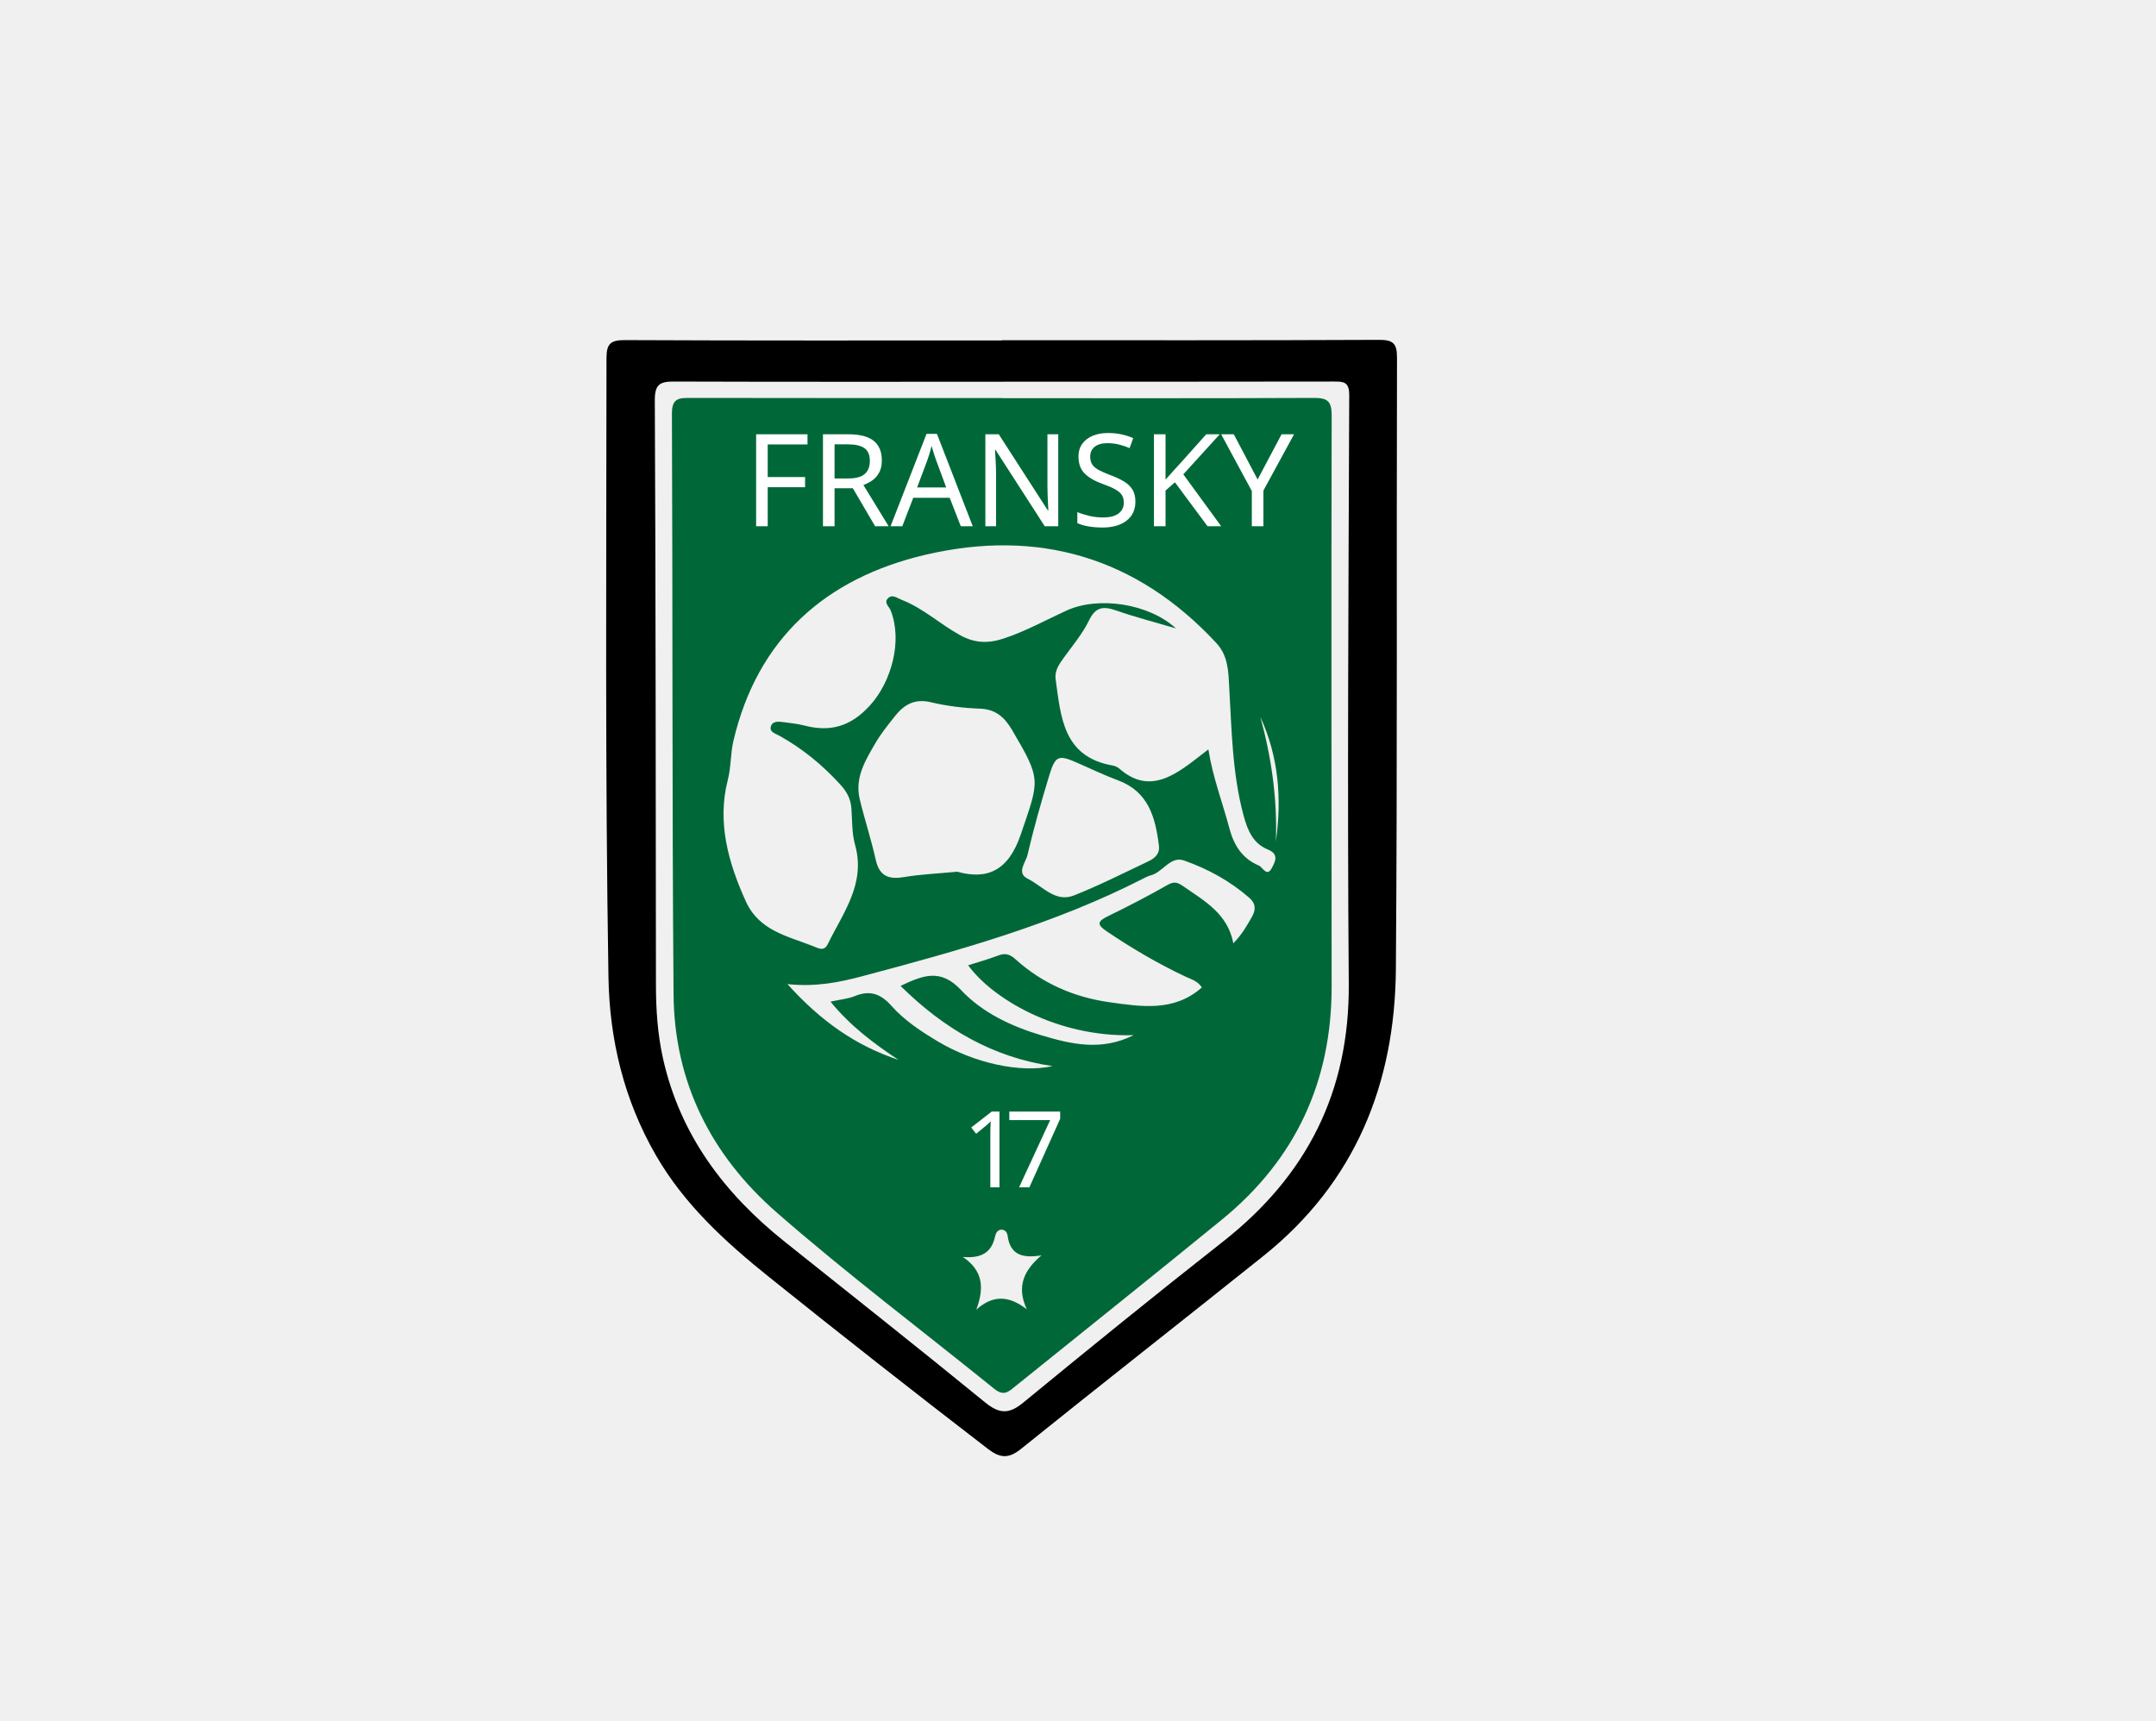
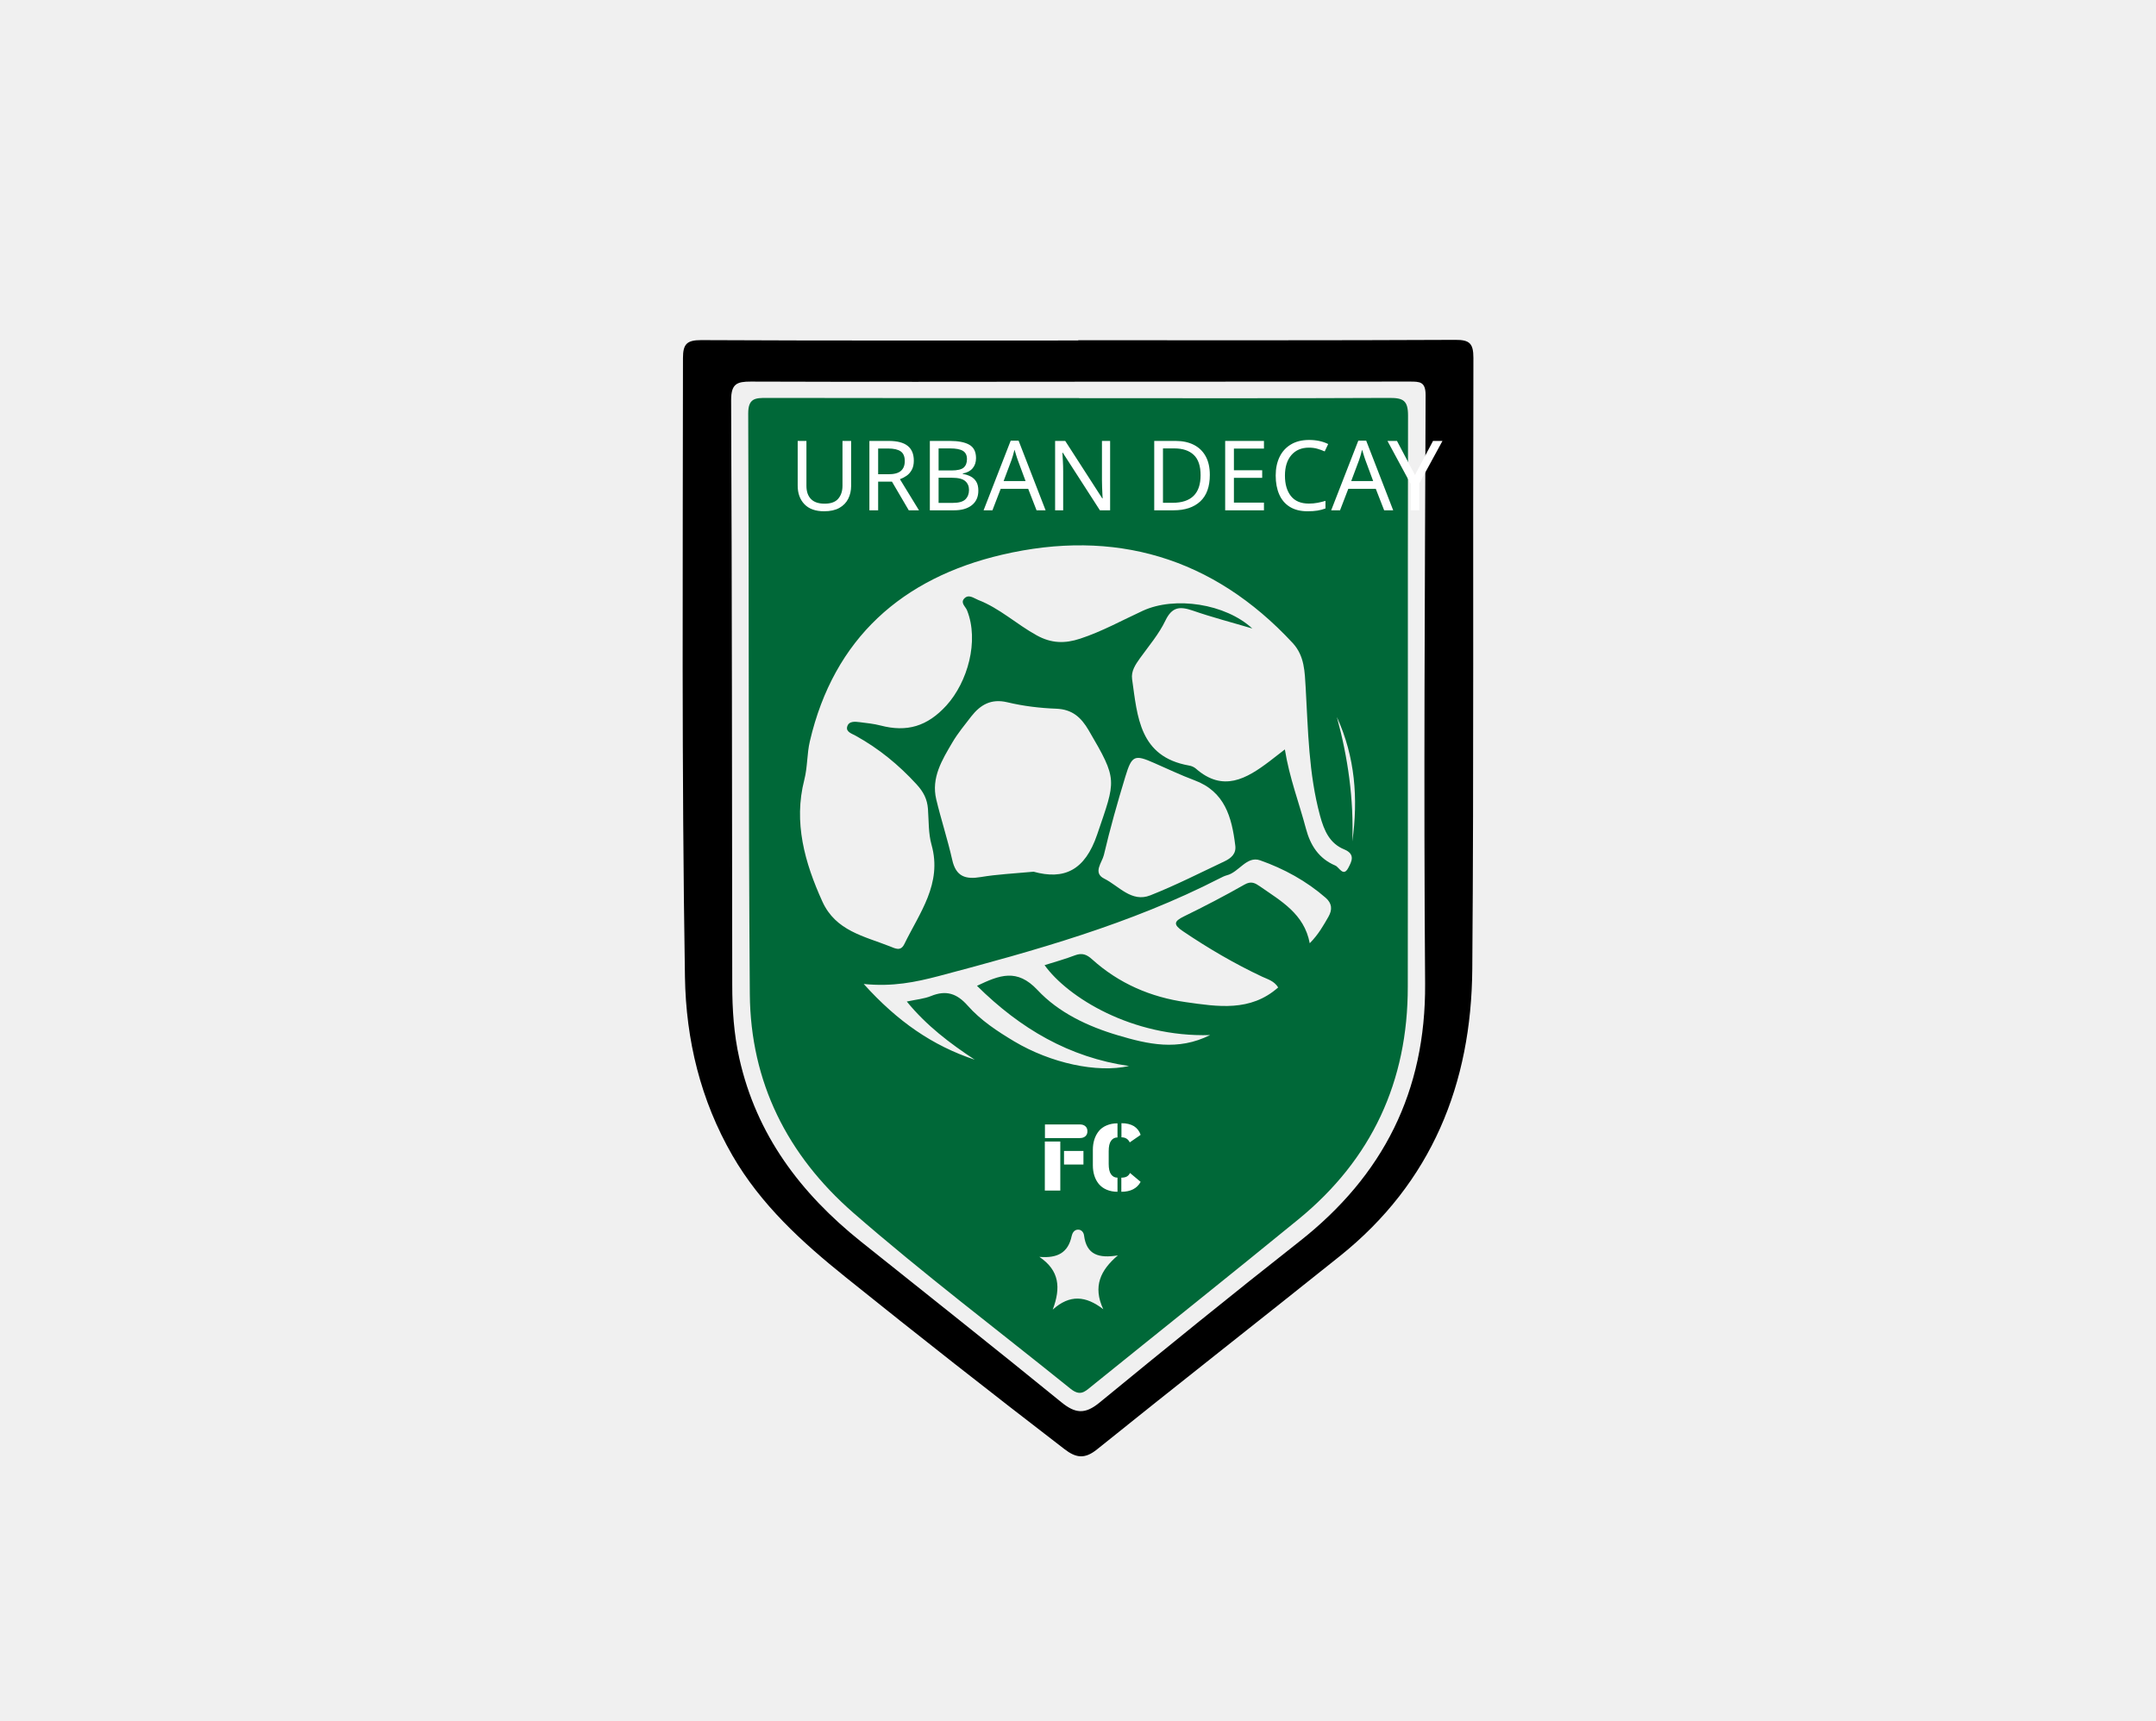
- <svg xmlns="http://www.w3.org/2000/svg" id="Layer_1" data-name="Layer 1" viewBox="0 0 1741.59 1389.89">
-   <defs>
-     <style>
-       .cls-1 {
-         font-size: 85.73px;
-       }
- 
-       .cls-1, .cls-2 {
-         fill: #fff;
-         font-family: eFootballStencil-Regular, 'eFootball Stencil';
-       }
- 
-       .cls-3 {
-         letter-spacing: -.04em;
-       }
- 
-       .cls-2 {
-         font-size: 104.03px;
-       }
- 
-       .cls-4, .cls-5 {
-         stroke-width: 0px;
-       }
- 
-       .cls-5 {
-         fill: #006838;
-       }
-     </style>
-   </defs>
-   <path class="cls-4" d="m809.26,274.88c101.54,0,203.08.21,304.62-.29,11.63-.06,14.64,2.97,14.6,14.45-.47,164.62.36,329.24-.91,493.85-.72,92.7-32.82,172.5-107.02,231.87-65.22,52.19-130.99,103.71-196.06,156.09-10.12,8.15-17.15,6.95-26.55-.28-59.3-45.64-118.17-91.82-176.54-138.67-35.44-28.44-68.59-58.66-91.56-98.47-25.73-44.58-37.51-93.29-38.34-144.15-2.73-166.65-1.69-333.33-1.58-500,0-11.37,3.19-14.54,14.73-14.49,101.54.48,203.08.28,304.62.28v-.2Zm1.65,33.48v.07c-88.72,0-177.45.13-266.17-.16-11.03-.04-15.85,1.69-15.79,14.91.74,157.44.71,314.88.91,472.33.02,20.01,1.31,39.91,5.67,59.52,13.78,61.93,49.58,109.25,98.18,148.09,54.04,43.19,108.35,86.06,161.91,129.84,11.43,9.34,19.21,9.92,30.79.41,53.45-43.9,107.17-87.51,161.55-130.25,67.74-53.24,102.23-121.16,101.56-208.42-1.23-158.46-.21-316.94.37-475.41.04-11.05-4.74-11.04-12.81-11.03-88.72.17-177.45.11-266.17.11Z" />
-   <path class="cls-5" d="m1075.71,335.67c.03-12.25-4.02-14.22-14.88-14.17-83.6.38-167.19.21-250.78.21v-.11c-84.11,0-168.22.07-252.32-.1-9.07-.02-15.02.06-14.96,12.55.67,156.42.09,312.84,1.32,469.25.56,70.99,30.17,129.94,83.49,176.48,56.75,49.55,116.94,94.89,175.48,142.25,7.65,6.18,11.37,2.65,16.64-1.61,55.85-45.06,111.98-89.78,167.54-135.2,59.27-48.45,88.47-111.47,88.44-187.98-.05-153.86-.35-307.71.03-461.57Zm-246.28,722.17c-14.13-10.87-26.95-12.08-40.8.3,6.59-17.55,5.49-31.61-10.85-42.57,14.43,1.21,23.25-3.08,26.11-16.92.46-2.23,1.92-5.03,5-5.13,3.04-.09,4.71,2.31,5.03,4.77,2.02,15.6,12,18.5,27.35,15.98-14,11.93-20.45,24.99-11.84,43.57Zm181.9-317.15c-4.06,7.11-7.99,14.25-15.05,21.41-4.54-23.87-23.28-34.13-40.3-45.95-3.78-2.62-7.02-4.5-12.38-1.43-15.97,9.14-32.35,17.59-48.9,25.65-8.49,4.13-8.52,6.83-.8,12.04,20.43,13.8,41.58,26.24,63.89,36.74,4.52,2.13,9.69,3.39,13.04,8.67-22.38,19.89-48.95,15.51-74.55,11.94-28.36-3.96-54.25-15.1-75.83-34.61-4.28-3.87-8.02-5.43-13.68-3.28-8.06,3.08-16.41,5.37-24.69,8.02,18.5,25.77,70.52,58.38,133.7,56.47-26.23,13.07-50.39,7.29-74.37.17-24.41-7.25-47.96-18.38-65.02-36.56-16.6-17.69-30.61-12.11-48.94-3.41,35.18,34.78,74.61,57.76,122.8,64.8-25.82,5.79-63.14-2.32-92.67-19.94-13.71-8.17-27.08-17.03-37.67-28.95-8.58-9.66-17.34-12.61-29.38-7.68-5.56,2.27-11.83,2.77-19.66,4.49,15.98,19.63,34.94,33.8,54.89,47.03-33.95-11.29-62.34-30.82-89.66-61.19,23.16,2.39,41.87-1.46,60.27-6.34,77.78-20.62,155.28-42.13,227.4-79.07,1.82-.93,3.68-1.94,5.64-2.42,9.84-2.43,16.04-15.9,26.93-12.08,19.32,6.77,37.42,16.66,53.02,30.35,4.95,4.35,5.27,9.37,1.97,15.13Zm-186.76-66.51c-9.91,29.17-26.82,36.94-51.41,30.12-16.08,1.54-29.43,2.09-42.51,4.29-12.42,2.1-20.21-.32-23.24-13.93-3.66-16.43-8.95-32.48-12.91-48.85-4.25-17.55,4.74-31.87,12.99-45.98,4.36-7.46,9.96-14.23,15.32-21.06,7.39-9.42,15.99-14.53,29.1-11.4,12.86,3.07,26.27,4.71,39.5,5.18,13,.45,20.13,7,26.25,17.44,23.81,40.6,21.99,39.81,6.91,84.19Zm22.77-46.87c5.2-17.12,7.46-17.77,23.31-10.8,10.77,4.73,21.4,9.85,32.42,13.94,24.62,9.13,30.21,29.85,33.04,52.44,1.08,7.01-3.38,10.61-8.62,13.09-19.87,9.42-39.54,19.42-59.96,27.49-15.14,5.99-25.41-7.62-37.25-13.45-9.55-4.71-1.73-13.13-.34-19.08,5.01-21.4,11.01-42.59,17.4-63.63Zm180.13,73.83c-4.07,7.93-7.39-.47-10.6-1.82-13.22-5.56-20.12-16.22-23.74-29.91-5.49-20.76-13.34-40.87-17.03-63.93-5.23,4.04-8.79,6.83-12.4,9.56-18.63,14.12-37.54,25.18-59.55,5.94-1.48-1.29-3.61-2.18-5.56-2.52-39.97-7.07-41.63-39.37-45.88-69.8-.9-6.45,2.65-11.73,6.32-16.85,7.16-10,15.36-19.56,20.64-30.5,5.39-11.16,11.71-11.64,21.99-8.06,15.83,5.5,32.12,9.7,48.21,14.46-21.61-19.98-62.46-26.33-88.51-14.34-16.74,7.7-32.9,16.66-50.53,22.5-12.36,4.1-23.29,3.92-35.25-2.66-16.2-8.91-29.89-21.85-47.28-28.59-3.53-1.37-7.71-5-11.26-.99-3.09,3.49,1.19,6.44,2.42,9.55,9.81,24.73.53,57.81-16.71,76.77-15.47,17-31.95,21.74-53.07,16.23-5.43-1.41-11.09-1.97-16.68-2.71-4.1-.54-9.18-1.14-10.4,3.82-1.03,4.22,4.06,5.55,6.95,7.15,18.57,10.28,34.57,23.43,48.97,39.14,5.69,6.21,8.74,12.01,9.27,19.98.65,9.71.34,19.79,2.92,29.01,8.82,31.44-9.68,54.87-22.03,80.18-3,6.14-7.33,3.5-11.7,1.77-20.71-8.23-43.72-12.44-54.48-36.2-14.27-31.51-23.37-63.98-14.57-98.27,2.71-10.57,2.1-21.07,4.45-31.15,19.44-83.27,74.84-131.89,155.27-150.69,90.73-21.2,170.33,1.77,234.85,71.28,9.85,10.62,9.74,23.57,10.46,35.94,2.02,34.78,2.43,69.58,11.63,103.64,3.29,12.18,7.77,22.48,19.61,27.32,9.3,3.79,5.74,9.94,3.27,14.75Zm3.16-21.36c1.25-34.3-3.54-67.63-12.51-100.45,14.8,32.21,17.38,65.98,12.51,100.45Z" />
-   <text class="cls-2" transform="translate(600.7 425.16)">
-     <tspan x="0" y="0">FRANSKY</tspan>
-   </text>
-   <text class="cls-1" transform="translate(776.92 959.32)">
-     <tspan class="cls-3" x="0" y="0">1</tspan>
-     <tspan x="34.62" y="0">7</tspan>
-   </text>
+ <svg xmlns="http://www.w3.org/2000/svg" version="1.1" id="Layer_1" x="0px" y="0px" viewBox="0 0 1741.6 1389.9" style="enable-background:new 0 0 1741.6 1389.9;" xml:space="preserve">
+   <style type="text/css">
+ 	.st0{fill:#006838;}
+ 	.st1{fill:#FFFFFF;}
+ 	.st2{font-family:'eFootballStencil-Regular';}
+ 	.st3{font-size:78.499px;}
+ </style>
+   <path d="M871,274.9c101.5,0,203.1,0.2,304.6-0.3c11.6-0.1,14.6,3,14.6,14.5c-0.5,164.6,0.4,329.2-0.9,493.9  c-0.7,92.7-32.8,172.5-107,231.9c-65.2,52.2-131,103.7-196.1,156.1c-10.1,8.2-17.2,6.9-26.5-0.3c-59.3-45.6-118.2-91.8-176.5-138.7  c-35.4-28.4-68.6-58.7-91.6-98.5c-25.7-44.6-37.5-93.3-38.3-144.2c-2.7-166.7-1.7-333.3-1.6-500c0-11.4,3.2-14.5,14.7-14.5  c101.5,0.5,203.1,0.3,304.6,0.3L871,274.9L871,274.9z M872.6,308.4L872.6,308.4c-88.7,0.1-177.5,0.2-266.2-0.1  c-11,0-15.8,1.7-15.8,14.9c0.7,157.4,0.7,314.9,0.9,472.3c0,20,1.3,39.9,5.7,59.5c13.8,61.9,49.6,109.2,98.2,148.1  c54,43.2,108.3,86.1,161.9,129.8c11.4,9.3,19.2,9.9,30.8,0.4c53.5-43.9,107.2-87.5,161.5-130.2c67.7-53.2,102.2-121.2,101.6-208.4  c-1.2-158.5-0.2-316.9,0.4-475.4c0-11-4.7-11-12.8-11C1050.1,308.4,961.4,308.4,872.6,308.4L872.6,308.4z" />
+   <path class="st0" d="M1137.4,335.7c0-12.2-4-14.2-14.9-14.2c-83.6,0.4-167.2,0.2-250.8,0.2v-0.1c-84.1,0-168.2,0.1-252.3-0.1  c-9.1,0-15,0.1-15,12.5c0.7,156.4,0.1,312.8,1.3,469.3c0.6,71,30.2,129.9,83.5,176.5c56.8,49.5,116.9,94.9,175.5,142.2  c7.7,6.2,11.4,2.7,16.6-1.6c55.8-45.1,112-89.8,167.5-135.2c59.3-48.5,88.5-111.5,88.4-188C1137.4,643.4,1137.1,489.5,1137.4,335.7  L1137.4,335.7z M891.2,1057.8c-14.1-10.9-27-12.1-40.8,0.3c6.6-17.6,5.5-31.6-10.8-42.6c14.4,1.2,23.2-3.1,26.1-16.9  c0.5-2.2,1.9-5,5-5.1c3-0.1,4.7,2.3,5,4.8c2,15.6,12,18.5,27.3,16C889,1026.2,882.6,1039.3,891.2,1057.8z M1073.1,740.7  c-4.1,7.1-8,14.2-15.1,21.4c-4.5-23.9-23.3-34.1-40.3-46c-3.8-2.6-7-4.5-12.4-1.4c-16,9.1-32.3,17.6-48.9,25.7  c-8.5,4.1-8.5,6.8-0.8,12c20.4,13.8,41.6,26.2,63.9,36.7c4.5,2.1,9.7,3.4,13,8.7c-22.4,19.9-49,15.5-74.5,11.9  c-28.4-4-54.2-15.1-75.8-34.6c-4.3-3.9-8-5.4-13.7-3.3c-8.1,3.1-16.4,5.4-24.7,8c18.5,25.8,70.5,58.4,133.7,56.5  c-26.2,13.1-50.4,7.3-74.4,0.2c-24.4-7.2-48-18.4-65-36.6c-16.6-17.7-30.6-12.1-48.9-3.4c35.2,34.8,74.6,57.8,122.8,64.8  c-25.8,5.8-63.1-2.3-92.7-19.9c-13.7-8.2-27.1-17-37.7-29c-8.6-9.7-17.3-12.6-29.4-7.7c-5.6,2.3-11.8,2.8-19.7,4.5  c16,19.6,34.9,33.8,54.9,47c-34-11.3-62.3-30.8-89.7-61.2c23.2,2.4,41.9-1.5,60.3-6.3c77.8-20.6,155.3-42.1,227.4-79.1  c1.8-0.9,3.7-1.9,5.6-2.4c9.8-2.4,16-15.9,26.9-12.1c19.3,6.8,37.4,16.7,53,30.3C1076,729.9,1076.4,734.9,1073.1,740.7L1073.1,740.7  z M886.3,674.2c-9.9,29.2-26.8,36.9-51.4,30.1c-16.1,1.5-29.4,2.1-42.5,4.3c-12.4,2.1-20.2-0.3-23.2-13.9  c-3.7-16.4-9-32.5-12.9-48.8c-4.2-17.5,4.7-31.9,13-46c4.4-7.5,10-14.2,15.3-21.1c7.4-9.4,16-14.5,29.1-11.4  c12.9,3.1,26.3,4.7,39.5,5.2c13,0.5,20.1,7,26.2,17.4C903.2,630.6,901.4,629.8,886.3,674.2z M909.1,627.3  c5.2-17.1,7.5-17.8,23.3-10.8c10.8,4.7,21.4,9.8,32.4,13.9c24.6,9.1,30.2,29.8,33,52.4c1.1,7-3.4,10.6-8.6,13.1  c-19.9,9.4-39.5,19.4-60,27.5c-15.1,6-25.4-7.6-37.2-13.5c-9.5-4.7-1.7-13.1-0.3-19.1C896.7,669.5,902.7,648.3,909.1,627.3  L909.1,627.3z M1089.2,701.1c-4.1,7.9-7.4-0.5-10.6-1.8c-13.2-5.6-20.1-16.2-23.7-29.9c-5.5-20.8-13.3-40.9-17-63.9  c-5.2,4-8.8,6.8-12.4,9.6c-18.6,14.1-37.5,25.2-59.5,5.9c-1.5-1.3-3.6-2.2-5.6-2.5c-40-7.1-41.6-39.4-45.9-69.8  c-0.9-6.5,2.7-11.7,6.3-16.8c7.2-10,15.4-19.6,20.6-30.5c5.4-11.2,11.7-11.6,22-8.1c15.8,5.5,32.1,9.7,48.2,14.5  c-21.6-20-62.5-26.3-88.5-14.3c-16.7,7.7-32.9,16.7-50.5,22.5c-12.4,4.1-23.3,3.9-35.2-2.7c-16.2-8.9-29.9-21.9-47.3-28.6  c-3.5-1.4-7.7-5-11.3-1c-3.1,3.5,1.2,6.4,2.4,9.5c9.8,24.7,0.5,57.8-16.7,76.8c-15.5,17-32,21.7-53.1,16.2c-5.4-1.4-11.1-2-16.7-2.7  c-4.1-0.5-9.2-1.1-10.4,3.8c-1,4.2,4.1,5.5,7,7.2c18.6,10.3,34.6,23.4,49,39.1c5.7,6.2,8.7,12,9.3,20c0.7,9.7,0.3,19.8,2.9,29  c8.8,31.4-9.7,54.9-22,80.2c-3,6.1-7.3,3.5-11.7,1.8c-20.7-8.2-43.7-12.4-54.5-36.2c-14.3-31.5-23.4-64-14.6-98.3  c2.7-10.6,2.1-21.1,4.5-31.2C673.6,515.6,729,467,809.4,448.2c90.7-21.2,170.3,1.8,234.8,71.3c9.8,10.6,9.7,23.6,10.5,35.9  c2,34.8,2.4,69.6,11.6,103.6c3.3,12.2,7.8,22.5,19.6,27.3C1095.2,690.2,1091.7,696.3,1089.2,701.1L1089.2,701.1z M1092.4,679.8  c1.2-34.3-3.5-67.6-12.5-100.5C1094.7,611.5,1097.2,645.3,1092.4,679.8z" />
+   <text transform="matrix(1 0 0 1 637.3043 412.2973)" class="st1 st2 st3">URBAN DECAY</text>
+   <g>
+     <path class="st1" d="M872.3,919.5h-28.2v-11h28.2c1.9,0,3.4,0.5,4.5,1.5c1.1,1,1.6,2.3,1.6,4s-0.5,3-1.6,4   C875.7,919,874.2,919.5,872.3,919.5z M856.5,961.9h-12.5v-39.6h12.5V961.9z M875.2,940.9h-15.7v-11h15.7V940.9z" />
+     <path class="st1" d="M902.7,951.5v11.4c-3.3,0-6.2-0.6-8.8-1.7c-2.6-1.1-4.7-2.7-6.3-4.6c-1.6-2-2.8-4.2-3.6-6.8   c-0.8-2.5-1.2-5.3-1.2-8.3V929c0-3,0.4-5.7,1.2-8.3c0.8-2.5,2-4.8,3.6-6.8c1.6-2,3.7-3.5,6.3-4.6c2.6-1.1,5.5-1.7,8.8-1.7V919   c-2.2,0-3.9,0.9-5.2,2.7c-1.3,1.8-1.9,4.6-1.9,8.4v10.3c0,3.8,0.6,6.6,1.9,8.4C898.8,950.6,900.5,951.5,902.7,951.5z M921.4,916.9   l-8.8,6.1c-1.3-2.7-3.5-4.1-6.7-4.1v-11.4c4.1,0,7.4,0.8,10.1,2.4C918.6,911.6,920.4,913.9,921.4,916.9z M905.8,962.9v-11.4   c1.8,0,3.3-0.3,4.4-0.9c1.1-0.6,2-1.6,2.6-2.9l8.6,7.2C918.5,960.2,913.3,962.9,905.8,962.9z" />
+   </g>
</svg>
